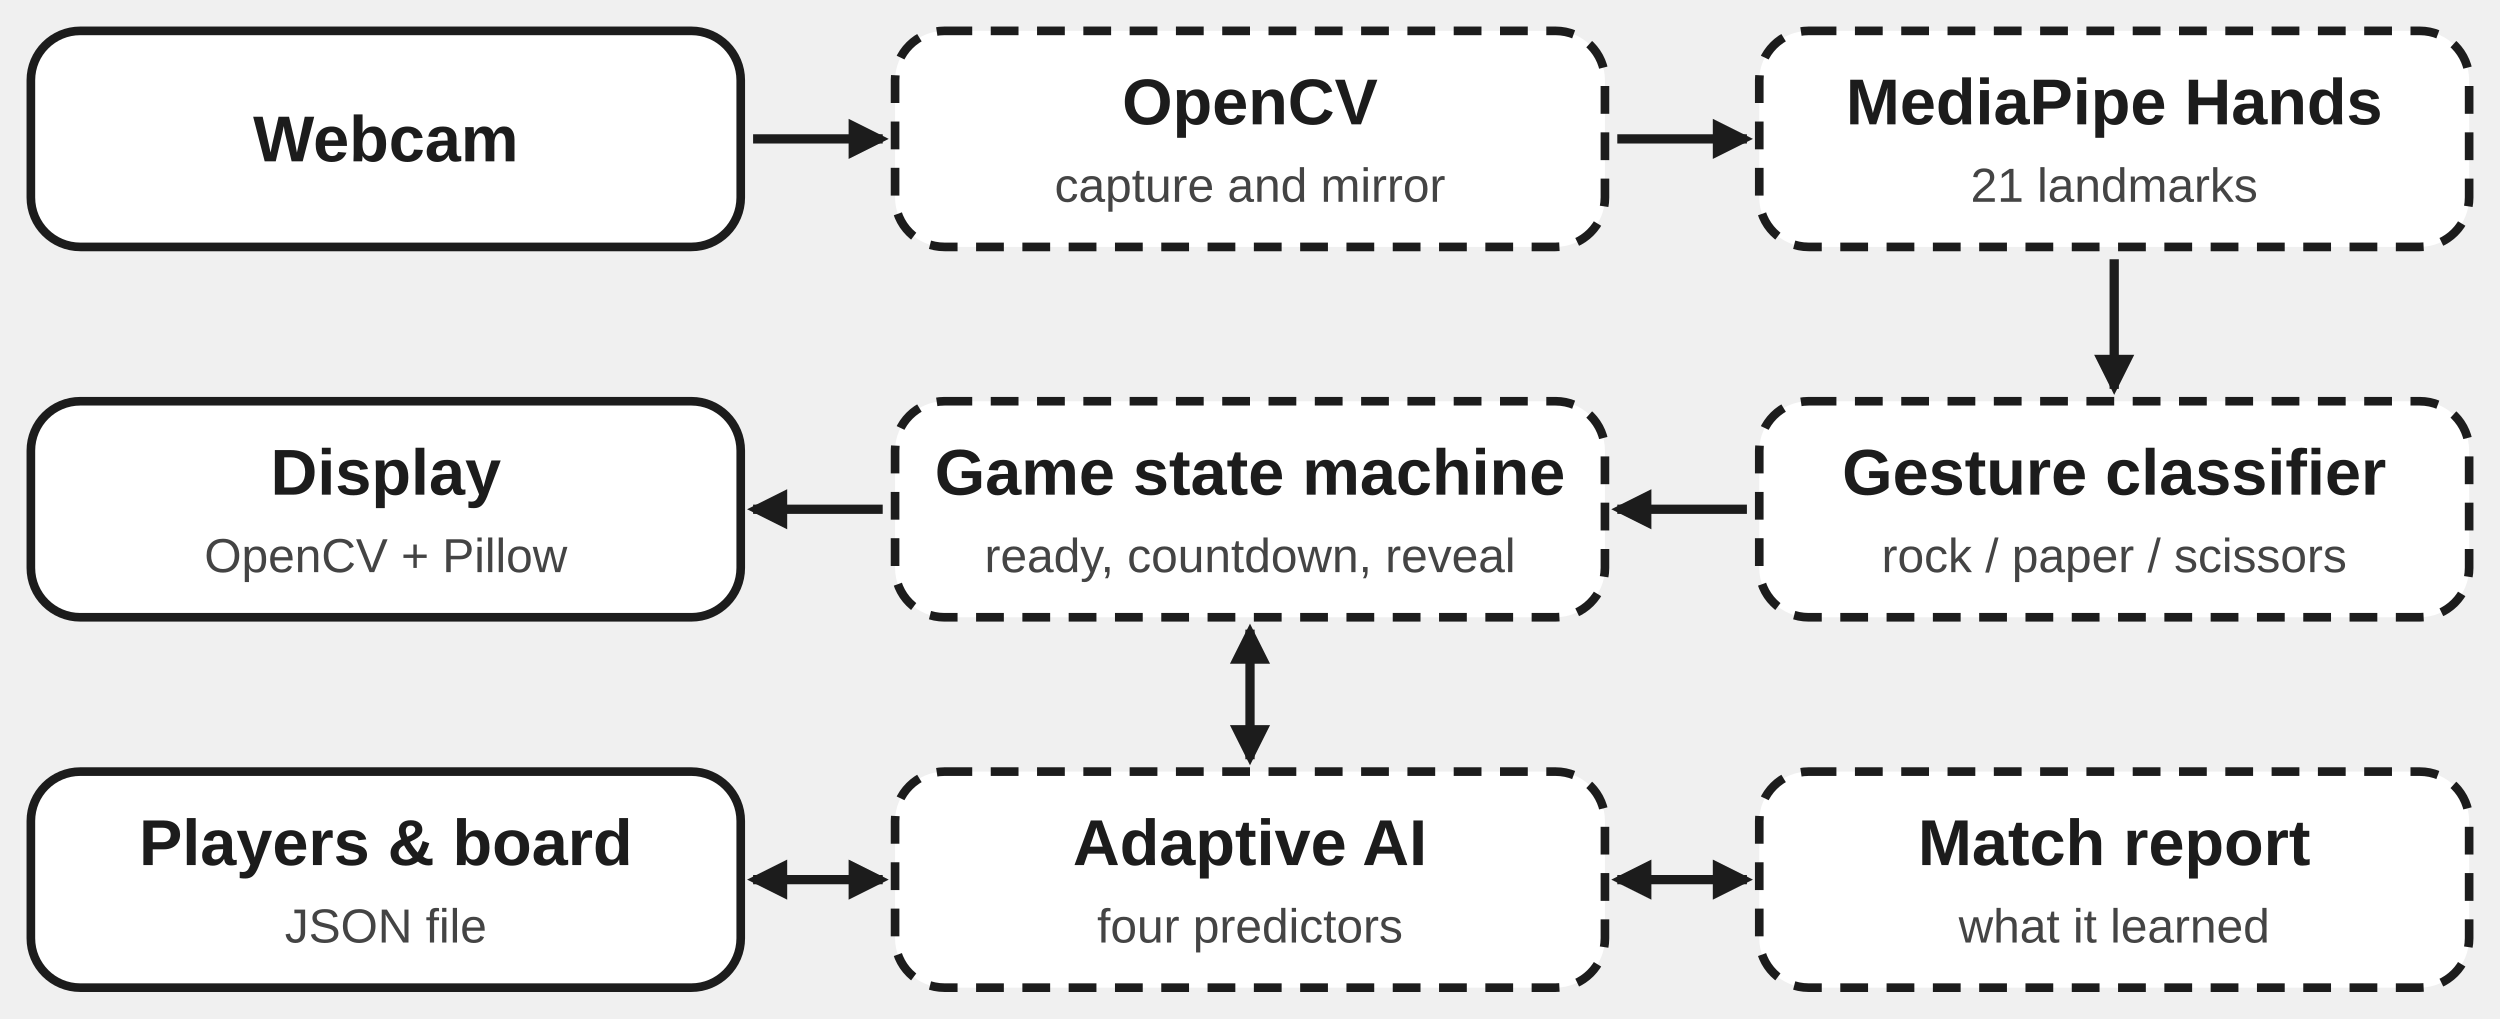
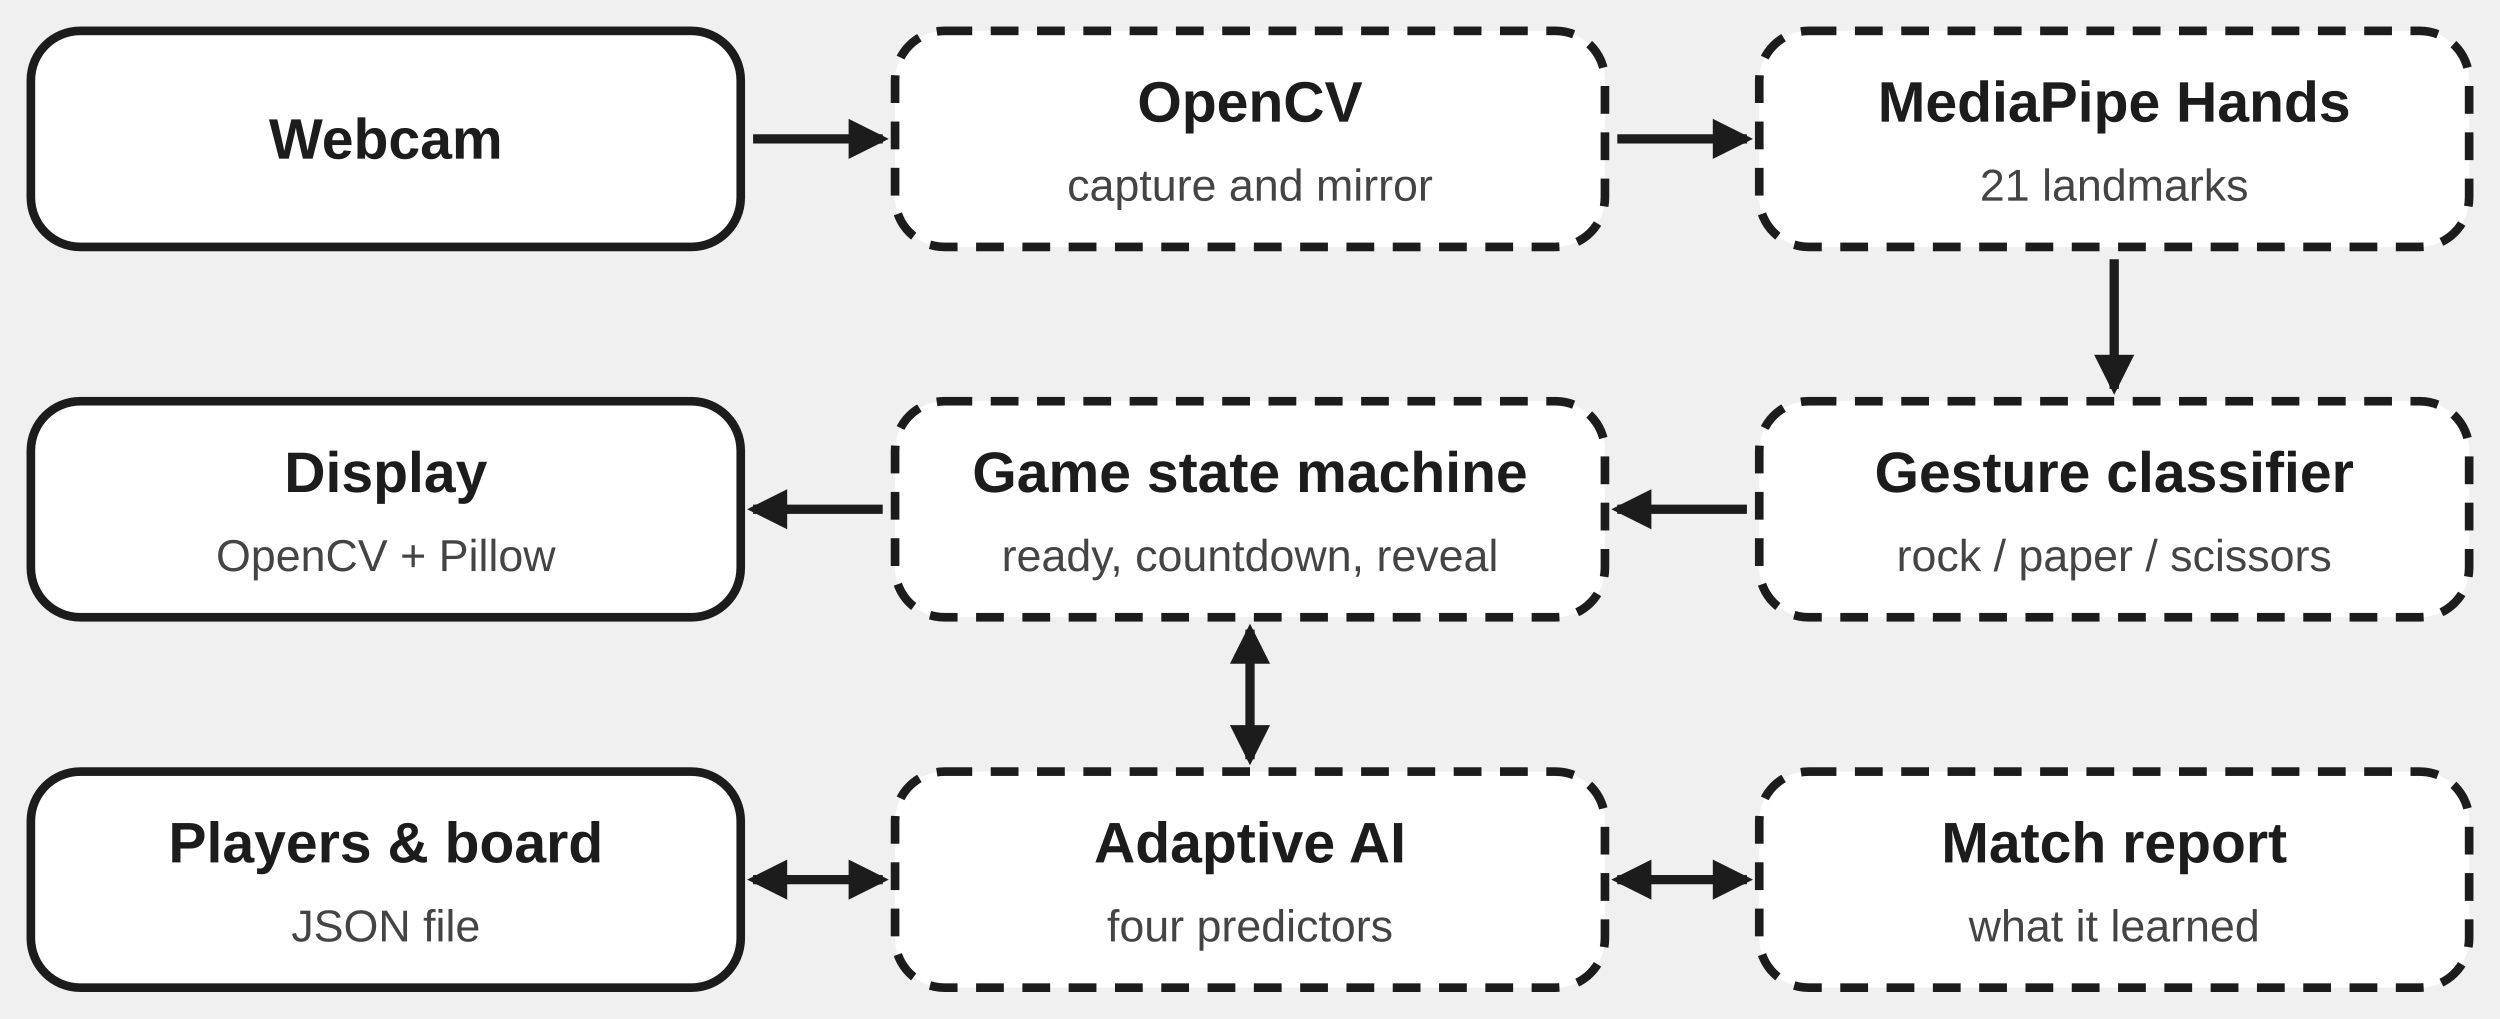
<svg xmlns="http://www.w3.org/2000/svg" viewBox="0 0 810 330" width="810" height="330" font-family="Poppins, 'Segoe UI', Arial, sans-serif">
  <defs>
    <marker id="h" viewBox="0 0 10 10" refX="8.5" refY="5" markerUnits="userSpaceOnUse" markerWidth="13" markerHeight="13" orient="auto-start-reverse">
      <path d="M0,0 L10,5 L0,10 z" fill="#1c1c1c" />
    </marker>
  </defs>
  <g stroke="#1c1c1c" stroke-width="3" fill="none">
    <path d="M244,45 L286,45" marker-end="url(#h)" />
    <path d="M524,45 L566,45" marker-end="url(#h)" />
    <path d="M685,84 L685,126" marker-end="url(#h)" />
    <path d="M566,165 L524,165" marker-end="url(#h)" />
    <path d="M286,165 L244,165" marker-end="url(#h)" />
    <path d="M405,204 L405,246" marker-end="url(#h)" marker-start="url(#h)" />
    <path d="M286,285 L244,285" marker-end="url(#h)" marker-start="url(#h)" />
    <path d="M524,285 L566,285" marker-end="url(#h)" marker-start="url(#h)" />
  </g>
  <rect x="10" y="10" width="230" height="70" rx="16" fill="#ffffff" stroke="#1c1c1c" stroke-width="2.8" />
  <rect x="290" y="10" width="230" height="70" rx="16" fill="#ffffff" stroke="#1c1c1c" stroke-width="2.8" stroke-dasharray="9 6" />
  <rect x="570" y="10" width="230" height="70" rx="16" fill="#ffffff" stroke="#1c1c1c" stroke-width="2.8" stroke-dasharray="9 6" />
  <rect x="10" y="130" width="230" height="70" rx="16" fill="#ffffff" stroke="#1c1c1c" stroke-width="2.8" />
  <rect x="290" y="130" width="230" height="70" rx="16" fill="#ffffff" stroke="#1c1c1c" stroke-width="2.8" stroke-dasharray="9 6" />
  <rect x="570" y="130" width="230" height="70" rx="16" fill="#ffffff" stroke="#1c1c1c" stroke-width="2.8" stroke-dasharray="9 6" />
  <rect x="10" y="250" width="230" height="70" rx="16" fill="#ffffff" stroke="#1c1c1c" stroke-width="2.8" />
  <rect x="290" y="250" width="230" height="70" rx="16" fill="#ffffff" stroke="#1c1c1c" stroke-width="2.8" stroke-dasharray="9 6" />
  <rect x="570" y="250" width="230" height="70" rx="16" fill="#ffffff" stroke="#1c1c1c" stroke-width="2.8" stroke-dasharray="9 6" />
-   <text x="125" y="45" text-anchor="middle" dominant-baseline="central" font-size="21" font-weight="600" fill="#1c1c1c">Webcam</text>
-   <text x="405" y="33" text-anchor="middle" dominant-baseline="central" font-size="21" font-weight="600" fill="#1c1c1c">OpenCV</text>
-   <text x="405" y="60" text-anchor="middle" dominant-baseline="central" font-size="15.5" fill="#444444">capture and mirror</text>
-   <text x="685" y="33" text-anchor="middle" dominant-baseline="central" font-size="21" font-weight="600" fill="#1c1c1c">MediaPipe Hands</text>
-   <text x="685" y="60" text-anchor="middle" dominant-baseline="central" font-size="15.5" fill="#444444">21 landmarks</text>
-   <text x="125" y="153" text-anchor="middle" dominant-baseline="central" font-size="21" font-weight="600" fill="#1c1c1c">Display</text>
-   <text x="125" y="180" text-anchor="middle" dominant-baseline="central" font-size="15.5" fill="#444444">OpenCV + Pillow</text>
-   <text x="405" y="153" text-anchor="middle" dominant-baseline="central" font-size="21" font-weight="600" fill="#1c1c1c">Game state machine</text>
-   <text x="405" y="180" text-anchor="middle" dominant-baseline="central" font-size="15.5" fill="#444444">ready, countdown, reveal</text>
-   <text x="685" y="153" text-anchor="middle" dominant-baseline="central" font-size="21" font-weight="600" fill="#1c1c1c">Gesture classifier</text>
-   <text x="685" y="180" text-anchor="middle" dominant-baseline="central" font-size="15.5" fill="#444444">rock / paper / scissors</text>
-   <text x="125" y="273" text-anchor="middle" dominant-baseline="central" font-size="21" font-weight="600" fill="#1c1c1c">Players &amp; board</text>
-   <text x="125" y="300" text-anchor="middle" dominant-baseline="central" font-size="15.5" fill="#444444">JSON file</text>
-   <text x="405" y="273" text-anchor="middle" dominant-baseline="central" font-size="21" font-weight="600" fill="#1c1c1c">Adaptive AI</text>
-   <text x="405" y="300" text-anchor="middle" dominant-baseline="central" font-size="15.5" fill="#444444">four predictors</text>
-   <text x="685" y="273" text-anchor="middle" dominant-baseline="central" font-size="21" font-weight="600" fill="#1c1c1c">Match report</text>
-   <text x="685" y="300" text-anchor="middle" dominant-baseline="central" font-size="15.5" fill="#444444">what it learned</text>
+   <text x="125" y="45" text-anchor="middle" dominant-baseline="central" font-size="18.5" font-weight="600" fill="#1c1c1c">Webcam</text>
+   <text x="405" y="33" text-anchor="middle" dominant-baseline="central" font-size="18.5" font-weight="600" fill="#1c1c1c">OpenCV</text>
+   <text x="405" y="60" text-anchor="middle" dominant-baseline="central" font-size="14.5" fill="#444444">capture and mirror</text>
+   <text x="685" y="33" text-anchor="middle" dominant-baseline="central" font-size="18.5" font-weight="600" fill="#1c1c1c">MediaPipe Hands</text>
+   <text x="685" y="60" text-anchor="middle" dominant-baseline="central" font-size="14.5" fill="#444444">21 landmarks</text>
+   <text x="125" y="153" text-anchor="middle" dominant-baseline="central" font-size="18.5" font-weight="600" fill="#1c1c1c">Display</text>
+   <text x="125" y="180" text-anchor="middle" dominant-baseline="central" font-size="14.5" fill="#444444">OpenCV + Pillow</text>
+   <text x="405" y="153" text-anchor="middle" dominant-baseline="central" font-size="18.5" font-weight="600" fill="#1c1c1c">Game state machine</text>
+   <text x="405" y="180" text-anchor="middle" dominant-baseline="central" font-size="14.5" fill="#444444">ready, countdown, reveal</text>
+   <text x="685" y="153" text-anchor="middle" dominant-baseline="central" font-size="18.5" font-weight="600" fill="#1c1c1c">Gesture classifier</text>
+   <text x="685" y="180" text-anchor="middle" dominant-baseline="central" font-size="14.5" fill="#444444">rock / paper / scissors</text>
+   <text x="125" y="273" text-anchor="middle" dominant-baseline="central" font-size="18.5" font-weight="600" fill="#1c1c1c">Players &amp; board</text>
+   <text x="125" y="300" text-anchor="middle" dominant-baseline="central" font-size="14.5" fill="#444444">JSON file</text>
+   <text x="405" y="273" text-anchor="middle" dominant-baseline="central" font-size="18.5" font-weight="600" fill="#1c1c1c">Adaptive AI</text>
+   <text x="405" y="300" text-anchor="middle" dominant-baseline="central" font-size="14.5" fill="#444444">four predictors</text>
+   <text x="685" y="273" text-anchor="middle" dominant-baseline="central" font-size="18.5" font-weight="600" fill="#1c1c1c">Match report</text>
+   <text x="685" y="300" text-anchor="middle" dominant-baseline="central" font-size="14.5" fill="#444444">what it learned</text>
</svg>
